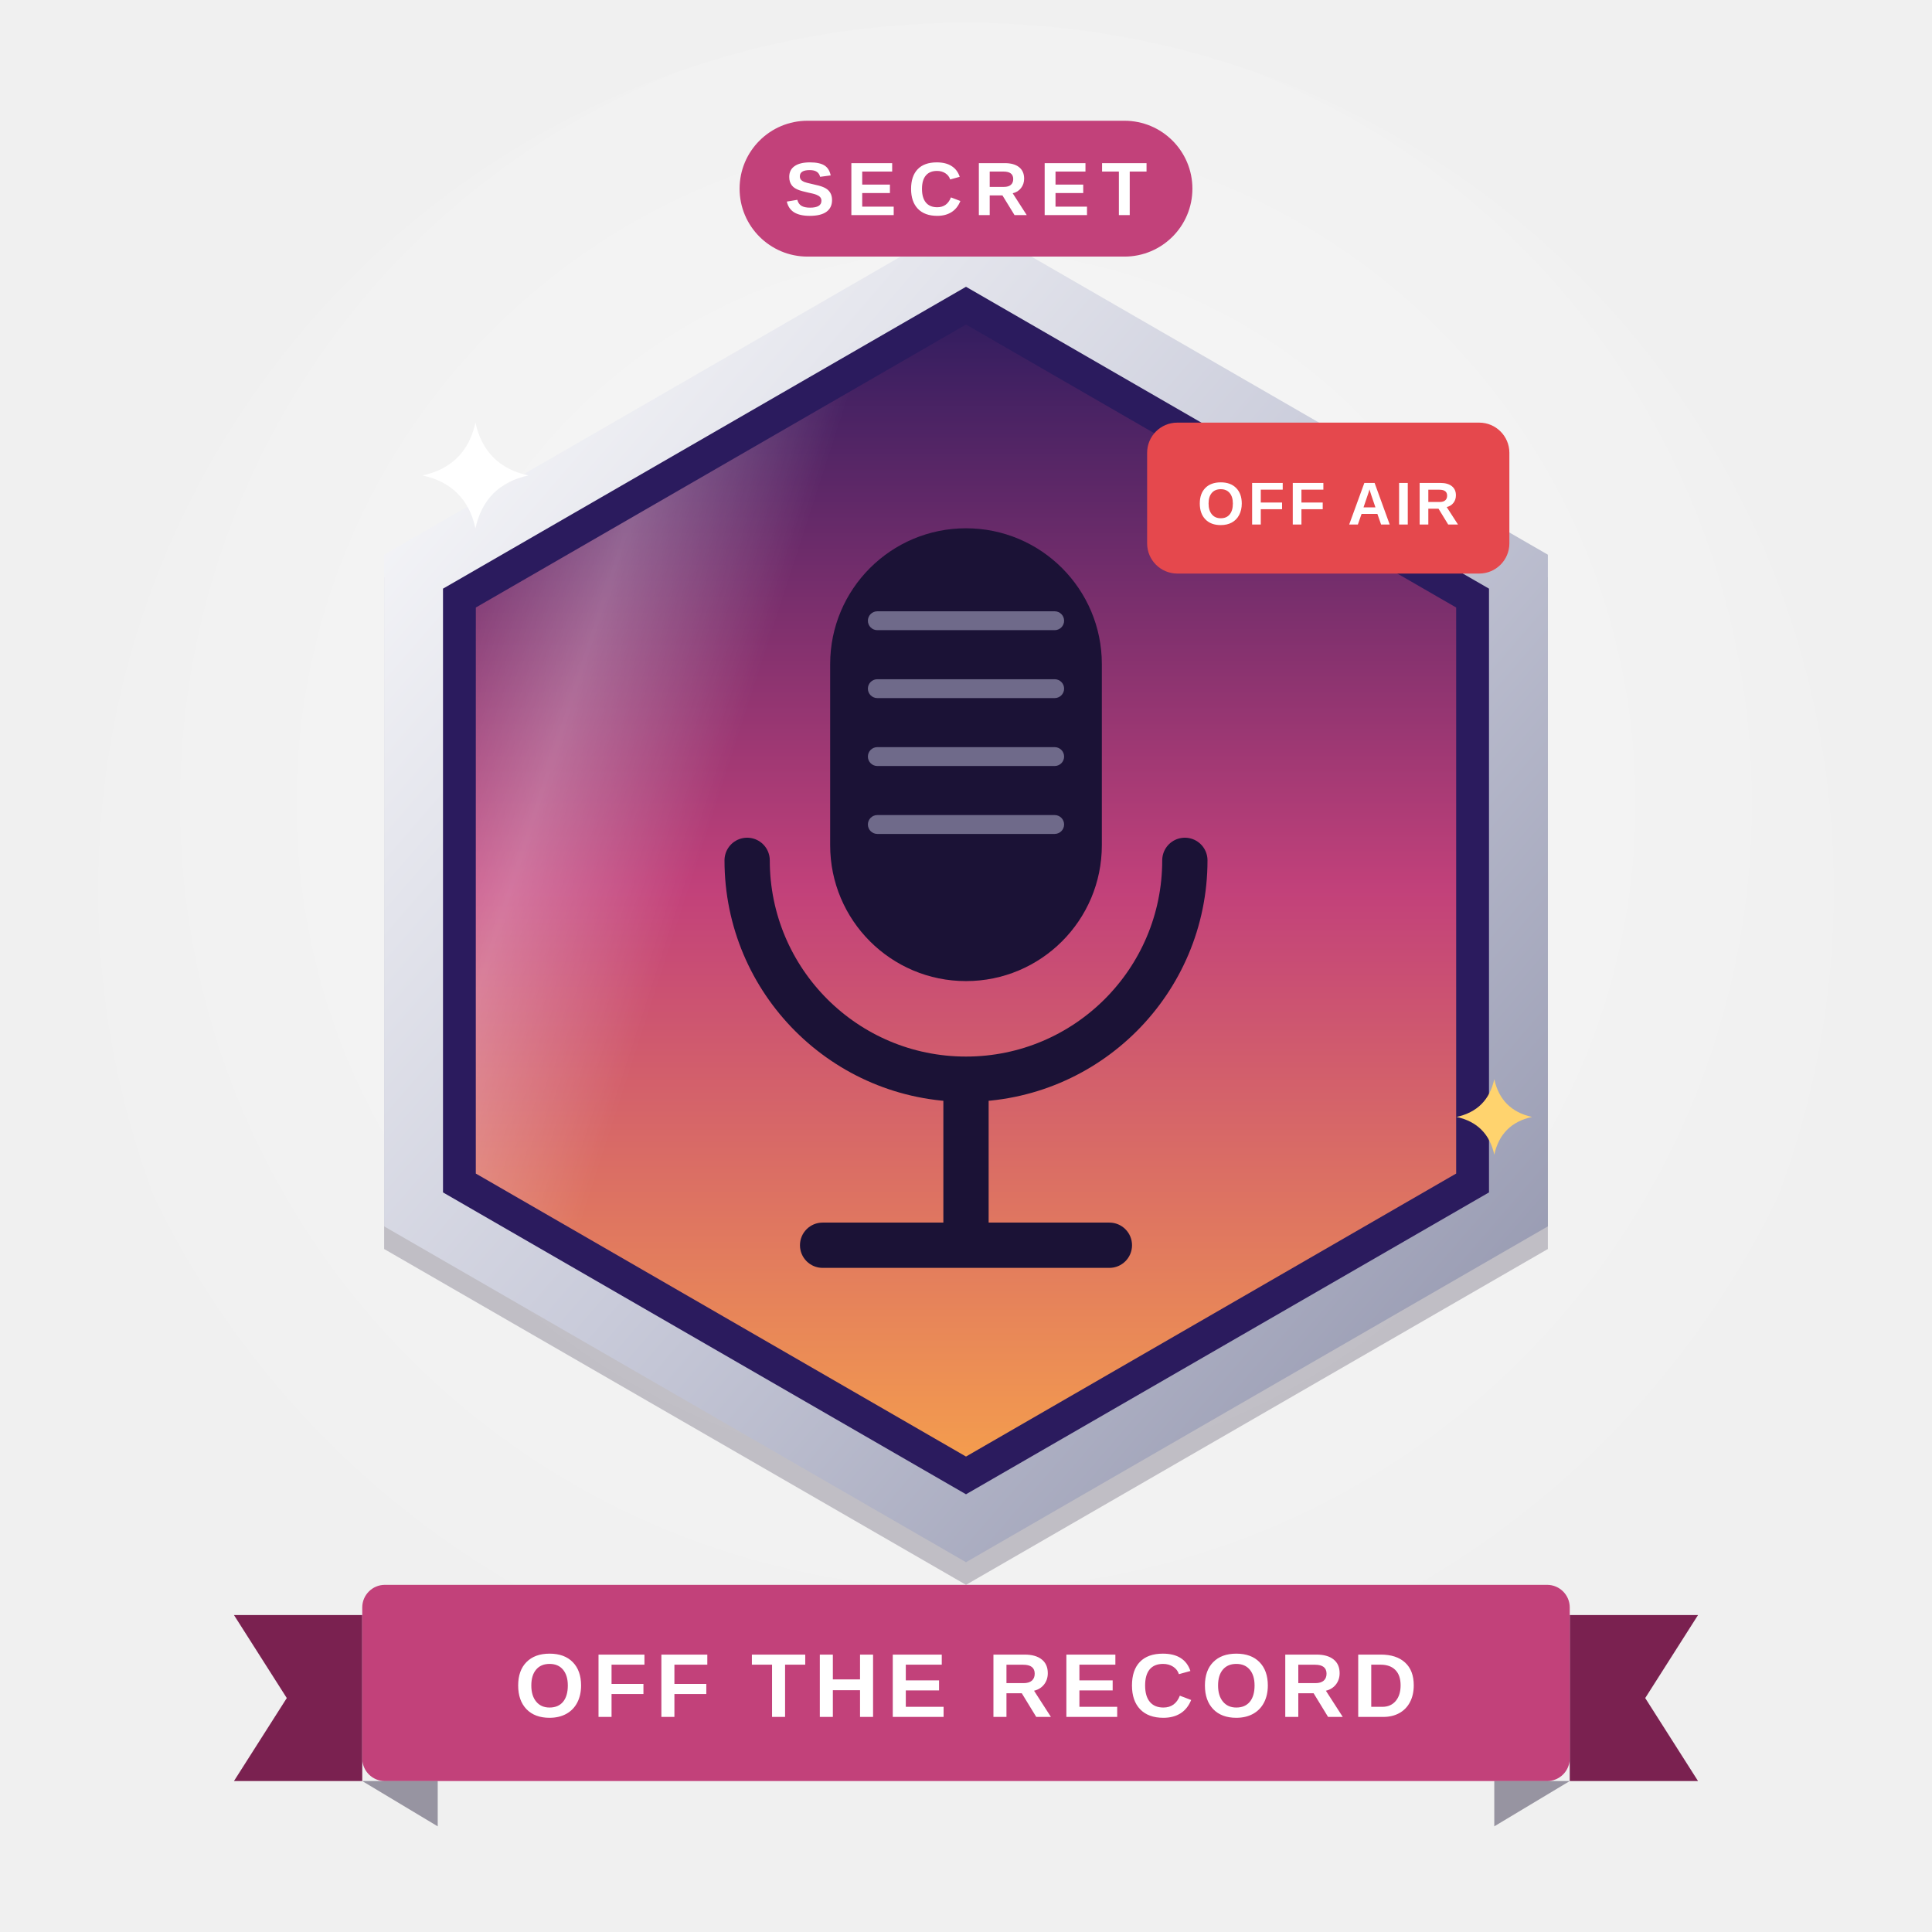
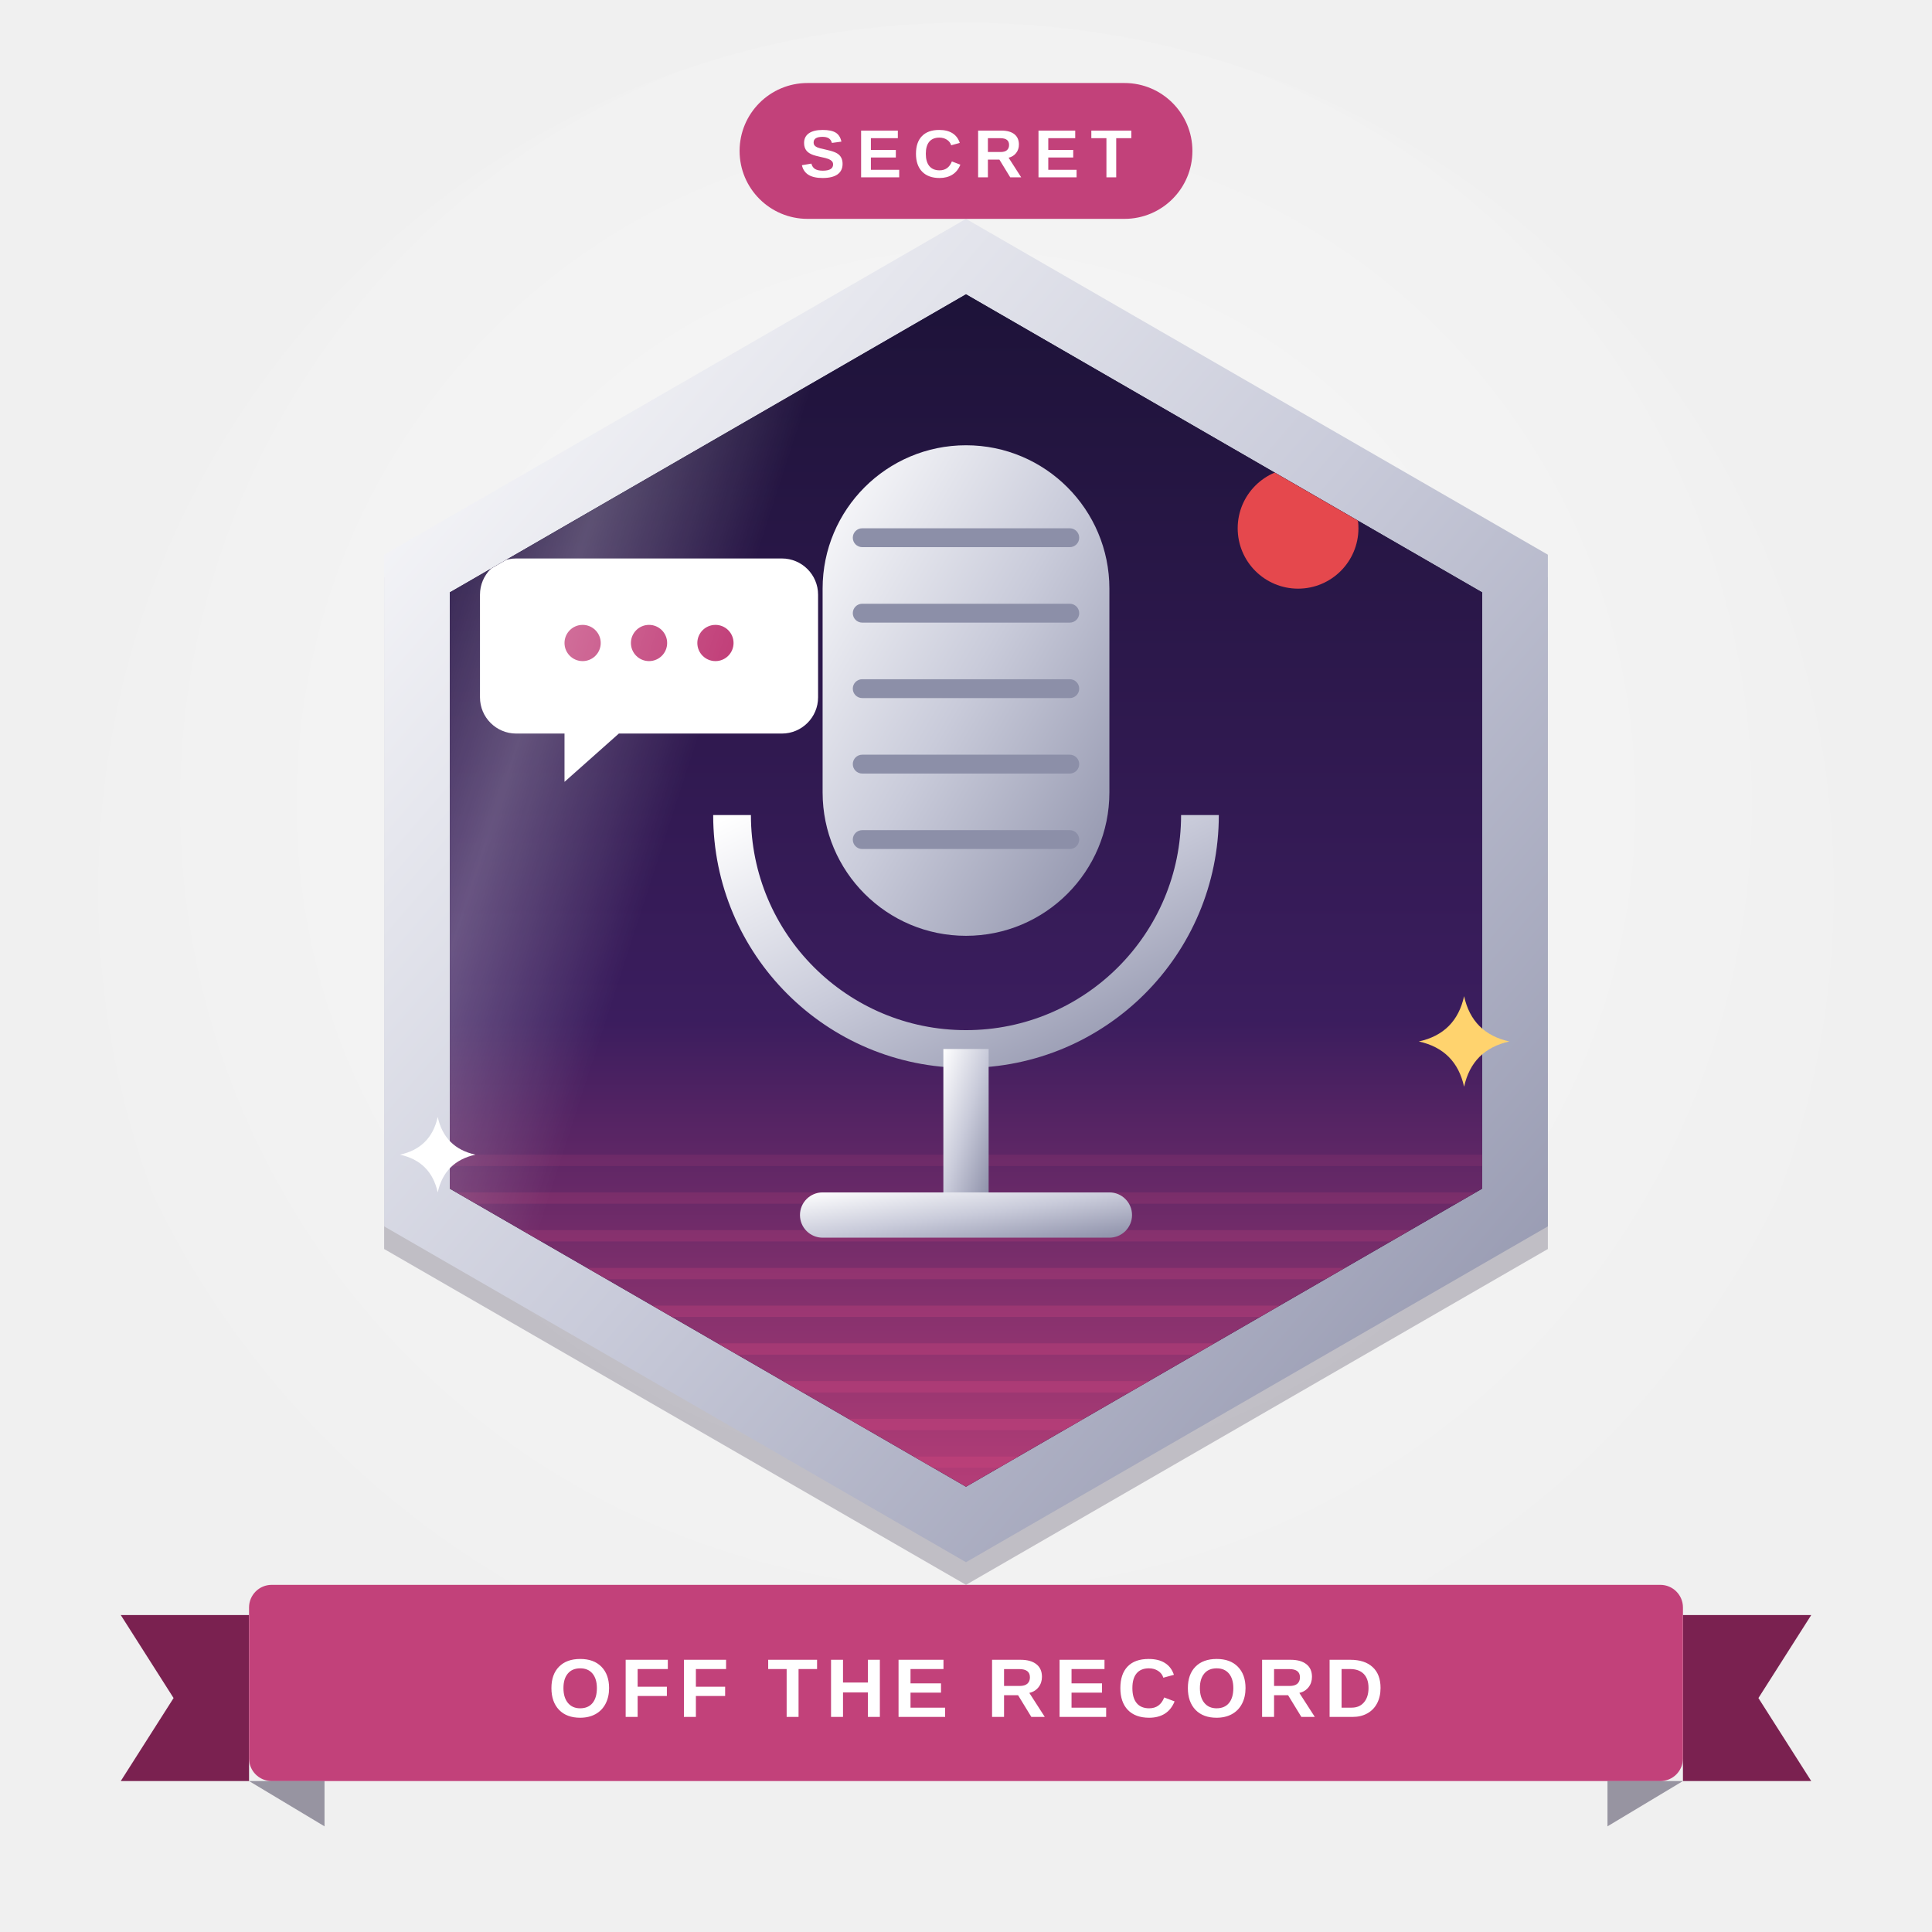
<svg xmlns="http://www.w3.org/2000/svg" id="static" viewBox="0 0 512 512" width="512" height="512" font-family="Arial, Helvetica, sans-serif">
  <style>
.a-blink{animation:a-blink 1.2s ease-in-out infinite}
.a-blink-slow{animation:a-blink 3s ease-in-out infinite}
.a-glow{animation:a-glow 5s ease-in-out infinite}
.a-pulse{animation:a-pulse 2.2s ease-in-out infinite}
.a-steam{animation:a-steam 2.8s ease-in-out infinite;transform-box:fill-box;transform-origin:center bottom}
.a-sway{animation:a-sway 6s ease-in-out infinite;transform-box:fill-box;transform-origin:center bottom}
.a-flutter{animation:a-flutter 4.5s ease-in-out infinite;transform-box:fill-box;transform-origin:center top}
.a-bounce{animation:a-bounce 2.6s ease-in-out infinite;transform-box:fill-box;transform-origin:center}
.a-ring{animation:a-ring 1.2s ease-in-out infinite;transform-box:fill-box;transform-origin:center}
.a-wave{animation:a-wave 1.2s ease-out infinite}
.a-grow{animation:a-grow .9s ease-in-out infinite;transform-box:fill-box;transform-origin:center}
.a-shimmer{animation:a-shimmer 3.5s ease-in-out infinite}
.d1{animation-delay:.35s}.d2{animation-delay:.7s}
@keyframes a-blink{0%,100%{opacity:1}50%{opacity:.2}}
@keyframes a-glow{0%,100%{opacity:1}50%{opacity:.65}}
@keyframes a-pulse{0%,100%{opacity:1}50%{opacity:.45}}
@keyframes a-steam{0%{opacity:0;transform:translateY(6px)}40%{opacity:.9}100%{opacity:0;transform:translateY(-10px)}}
@keyframes a-sway{0%,100%{transform:rotate(0)}50%{transform:rotate(1.6deg)}}
@keyframes a-flutter{0%,100%{transform:rotate(0)}50%{transform:rotate(-1.4deg)}}
@keyframes a-bounce{0%,70%,100%{transform:scale(1)}80%{transform:scale(1.18)}90%{transform:scale(.95)}}
@keyframes a-ring{0%,100%{transform:rotate(0)}10%{transform:rotate(-2.5deg)}20%{transform:rotate(2.5deg)}30%{transform:rotate(-2.5deg)}40%{transform:rotate(0)}}
@keyframes a-wave{0%{opacity:0}30%{opacity:1}100%{opacity:0}}
@keyframes a-grow{0%,100%{transform:scale(1)}50%{transform:scale(1.12)}}
@keyframes a-shimmer{0%,100%{opacity:.55}50%{opacity:1}}
@media (prefers-reduced-motion: reduce){*{animation:none!important}}
#static:target *{animation:none!important}
</style>
  <g id="item-odznaka" transform="translate(0 0) scale(1)">
    <defs>
-       <linearGradient id="gold-odznaka" x1="0" y1="0" x2="1" y2="1">
+       <linearGradient id="h-gold-odznaka" x1="0" y1="0" x2="1" y2="1">
        <stop offset="0" stop-color="#FFF1A8" />
        <stop offset="0.45" stop-color="#F2C94C" />
        <stop offset="0.7" stop-color="#C9962B" />
        <stop offset="1" stop-color="#FFE38A" />
      </linearGradient>
-       <linearGradient id="silver-odznaka" x1="0" y1="0" x2="1" y2="1">
+       <linearGradient id="h-silver-odznaka" x1="0" y1="0" x2="1" y2="1">
        <stop offset="0" stop-color="#FFFFFF" />
        <stop offset="0.5" stop-color="#C9CBDA" />
        <stop offset="1" stop-color="#8C8FA8" />
      </linearGradient>
-       <linearGradient id="neon-odznaka" x1="0" y1="0" x2="0" y2="1">
-         <stop offset="0" stop-color="#2B1B5E" />
-         <stop offset="0.5" stop-color="#C2417A" />
-         <stop offset="1" stop-color="#F7A24B" />
+       <linearGradient id="h-sapphire-odznaka" x1="0" y1="0" x2="0" y2="1">
+         <stop offset="0" stop-color="#4FB3E8" />
+         <stop offset="1" stop-color="#123F7A" />
      </linearGradient>
-       <linearGradient id="enamel-odznaka" x1="0" y1="0" x2="0" y2="1">
+       <linearGradient id="h-enamel-odznaka" x1="0" y1="0" x2="0" y2="1">
        <stop offset="0" stop-color="#8A7BFF" />
        <stop offset="1" stop-color="#3F32B5" />
      </linearGradient>
-       <radialGradient id="glow-odznaka" cx="0.5" cy="0.45" r="0.55">
+       <linearGradient id="h-neon-odznaka" x1="0" y1="0" x2="0" y2="1">
+         <stop offset="0" stop-color="#1B1236" />
+         <stop offset="0.6" stop-color="#3B1D5E" />
+         <stop offset="1" stop-color="#C2417A" />
+       </linearGradient>
+       <radialGradient id="h-glow-odznaka" cx="0.5" cy="0.45" r="0.55">
        <stop offset="0" stop-color="#FFFFFF" stop-opacity="0.55" />
        <stop offset="1" stop-color="#FFFFFF" stop-opacity="0" />
      </radialGradient>
-       <linearGradient id="shine-odznaka" x1="0" y1="0" x2="1" y2="0">
+       <linearGradient id="h-shine-odznaka" x1="0" y1="0" x2="1" y2="0">
        <stop offset="0" stop-color="#FFFFFF" stop-opacity="0" />
-         <stop offset="0.5" stop-color="#FFFFFF" stop-opacity="0.55" />
+         <stop offset="0.5" stop-color="#FFFFFF" stop-opacity="0.5" />
        <stop offset="1" stop-color="#FFFFFF" stop-opacity="0" />
      </linearGradient>
-       <clipPath id="hexc-odznaka">
-         <polygon points="385.9,311.0 256.0,386.0 126.1,311.0 126.1,161.0 256.0,86.0 385.9,161.0" />
+       <clipPath id="h-oct-odznaka">
+         <polygon points="394.6,293.4 313.4,374.6 198.6,374.6 117.4,293.4 117.4,178.6 198.6,97.4 313.4,97.4 394.6,178.6" />
      </clipPath>
-       <clipPath id="shc-odznaka">
+       <clipPath id="h-hex-odznaka">
+         <polygon points="392.8,315.0 256.0,394.0 119.2,315.0 119.2,157.0 256.0,78.0 392.8,157.0" />
+       </clipPath>
+       <clipPath id="h-sh-odznaka">
        <path d="M256 68 L402 118 V246 C402 346, 326 396, 256 426 C186 396, 110 346, 110 246 V118 Z" />
      </clipPath>
-       <clipPath id="cc-odznaka">
-         <circle cx="256" cy="236" r="140" />
-       </clipPath>
    </defs>
-     <circle cx="256" cy="236" r="230" fill="url(#glow-odznaka)" />
+     <circle cx="256" cy="236" r="230" fill="url(#h-glow-odznaka)" />
    <polygon points="410.2,331.0 256.0,420.0 101.8,331.0 101.8,153.0 256.0,64.0 410.2,153.0" fill="#2B2440" opacity="0.25" />
-     <polygon points="410.2,325.0 256.0,414.0 101.8,325.0 101.8,147.0 256.0,58.0 410.2,147.0" fill="url(#silver-odznaka)" />
-     <polygon points="394.6,316.0 256.0,396.0 117.4,316.0 117.4,156.0 256.0,76.0 394.6,156.0" fill="#2B1B5E" />
-     <g clip-path="url(#hexc-odznaka)">
-       <rect x="96" y="76" width="320" height="320" fill="url(#neon-odznaka)" />
-       <rect x="96" y="76" width="90" height="320" fill="url(#shine-odznaka)" transform="rotate(18 256 236)" opacity="0.5" />
+     <polygon points="410.2,325.0 256.0,414.0 101.8,325.0 101.8,147.0 256.0,58.0 410.2,147.0" fill="url(#h-silver-odznaka)" />
+     <polygon points="392.8,315.0 256.0,394.0 119.2,315.0 119.2,157.0 256.0,78.0 392.8,157.0" fill="#1B1236" />
+     <g clip-path="url(#h-hex-odznaka)">
+       <rect x="86" y="66" width="340" height="340" fill="url(#h-neon-odznaka)" />
+       <rect x="106" y="306" width="300" height="3" fill="#C2417A" opacity="0.15" />
+       <rect x="106" y="316" width="300" height="3" fill="#C2417A" opacity="0.2" />
+       <rect x="106" y="326" width="300" height="3" fill="#C2417A" opacity="0.25" />
+       <rect x="106" y="336" width="300" height="3" fill="#C2417A" opacity="0.3" />
+       <rect x="106" y="346" width="300" height="3" fill="#C2417A" opacity="0.35" />
+       <rect x="106" y="356" width="300" height="3" fill="#C2417A" opacity="0.4" />
+       <rect x="106" y="366" width="300" height="3" fill="#C2417A" opacity="0.45" />
+       <rect x="106" y="376" width="300" height="3" fill="#C2417A" opacity="0.5" />
+       <rect x="106" y="386" width="300" height="3" fill="#C2417A" opacity="0.55" />
+       <rect x="218" y="118" width="76" height="130" rx="38" fill="url(#h-silver-odznaka)" />
+       <rect x="226" y="140" width="60" height="5" rx="2.5" fill="#8C8FA8" />
+       <rect x="226" y="160" width="60" height="5" rx="2.5" fill="#8C8FA8" />
+       <rect x="226" y="180" width="60" height="5" rx="2.5" fill="#8C8FA8" />
+       <rect x="226" y="200" width="60" height="5" rx="2.5" fill="#8C8FA8" />
+       <rect x="226" y="220" width="60" height="5" rx="2.5" fill="#8C8FA8" />
+       <path d="M194 216 a62 62 0 0 0 124 0" fill="none" stroke="url(#h-silver-odznaka)" stroke-width="10" />
+       <rect x="250" y="278" width="12" height="40" fill="url(#h-silver-odznaka)" />
+       <rect x="212" y="316" width="88" height="12" rx="6" fill="url(#h-silver-odznaka)" />
+       <circle class="a-blink" cx="344" cy="140" r="16" fill="#E5484D" />
+       <g transform="translate(172 172) scale(0.8)">
+         <path d="M-44 -30 h88 a12 12 0 0 1 12 12 v34 a12 12 0 0 1 -12 12 h-54 l-18 16 v-16 h-16 a12 12 0 0 1 -12 -12 v-34 a12 12 0 0 1 12 -12 z" fill="#FFFFFF" />
+         <circle cx="-22" cy="-2" r="6" fill="#C2417A" />
+         <circle cx="0" cy="-2" r="6" fill="#C2417A" />
+         <circle cx="22" cy="-2" r="6" fill="#C2417A" />
+       </g>
+       <rect x="86" y="66" width="90" height="340" fill="url(#h-shine-odznaka)" transform="rotate(18 256 236)" opacity="0.5" />
    </g>
-     <rect x="220" y="140" width="72" height="120" rx="36" fill="#1B1236" />
-     <rect x="230" y="162" width="52" height="5" rx="2.5" fill="#6F6A8A" />
-     <rect x="230" y="180" width="52" height="5" rx="2.5" fill="#6F6A8A" />
-     <rect x="230" y="198" width="52" height="5" rx="2.5" fill="#6F6A8A" />
-     <rect x="230" y="216" width="52" height="5" rx="2.5" fill="#6F6A8A" />
-     <path d="M198 228 a58 58 0 0 0 116 0" fill="none" stroke="#1B1236" stroke-width="12" stroke-linecap="round" />
-     <rect x="250" y="286" width="12" height="40" fill="#1B1236" />
-     <rect x="212" y="324" width="88" height="12" rx="6" fill="#1B1236" />
-     <rect x="304" y="112" width="96" height="40" rx="8" fill="#E5484D" />
-     <text x="352" y="139" font-size="16" fill="#FFFFFF" font-weight="bold" text-anchor="middle" letter-spacing="1">OFF AIR</text>
-     <path d="M126 112 q2.52 11.48 14 14 q-11.48 2.52 -14 14 q-2.52 -11.48 -14 -14 q11.48 -2.52 14 -14 z" fill="#FFFFFF" />
-     <path d="M396 286 q1.8 8.2 10 10 q-8.2 1.8 -10 10 q-1.8 -8.2 -10 -10 q8.2 -1.8 10 -10 z" fill="#FFD36E" />
-     <rect x="196" y="32" width="120" height="36" rx="18" fill="#C2417A" />
-     <text x="256" y="57" font-size="20" fill="#FFFFFF" font-weight="bold" text-anchor="middle" letter-spacing="3">SECRET</text>
-     <path d="M62 428 h34 v44 h-34 l14 -22 z" fill="#7A2150" />
-     <path d="M450 428 h-34 v44 h34 l-14 -22 z" fill="#7A2150" />
-     <rect x="96" y="420" width="320" height="52" rx="6" fill="#C2417A" />
-     <path d="M96 472 l20 12 v-12 z M416 472 l-20 12 v-12 z" fill="#2B2440" opacity="0.45" />
-     <text x="256" y="455" font-size="24" fill="#FFFFFF" font-weight="bold" text-anchor="middle" letter-spacing="2">OFF THE RECORD</text>
+     <path d="M388 264 q2.16 9.84 12 12 q-9.84 2.16 -12 12 q-2.16 -9.84 -12 -12 q9.84 -2.16 12 -12 z" fill="#FFD36E" />
+     <path d="M116 296 q1.8 8.2 10 10 q-8.2 1.8 -10 10 q-1.8 -8.2 -10 -10 q8.2 -1.8 10 -10 z" fill="#FFFFFF" />
+     <rect x="196" y="22" width="120" height="36" rx="18" fill="#C2417A" />
+     <text x="256" y="47" font-size="18" fill="#FFFFFF" font-weight="bold" text-anchor="middle" letter-spacing="3">SECRET</text>
+     <path d="M32 428 h34 v44 h-34 l14 -22 z" fill="#7A2150" />
+     <path d="M480 428 h-34 v44 h34 l-14 -22 z" fill="#7A2150" />
+     <rect x="66" y="420" width="380" height="52" rx="6" fill="#C2417A" />
+     <path d="M66 472 l20 12 v-12 z M446 472 l-20 12 v-12 z" fill="#2B2440" opacity="0.45" />
+     <text x="256" y="455" font-size="22" fill="#FFFFFF" font-weight="bold" text-anchor="middle" letter-spacing="2">OFF THE RECORD</text>
  </g>
</svg>
